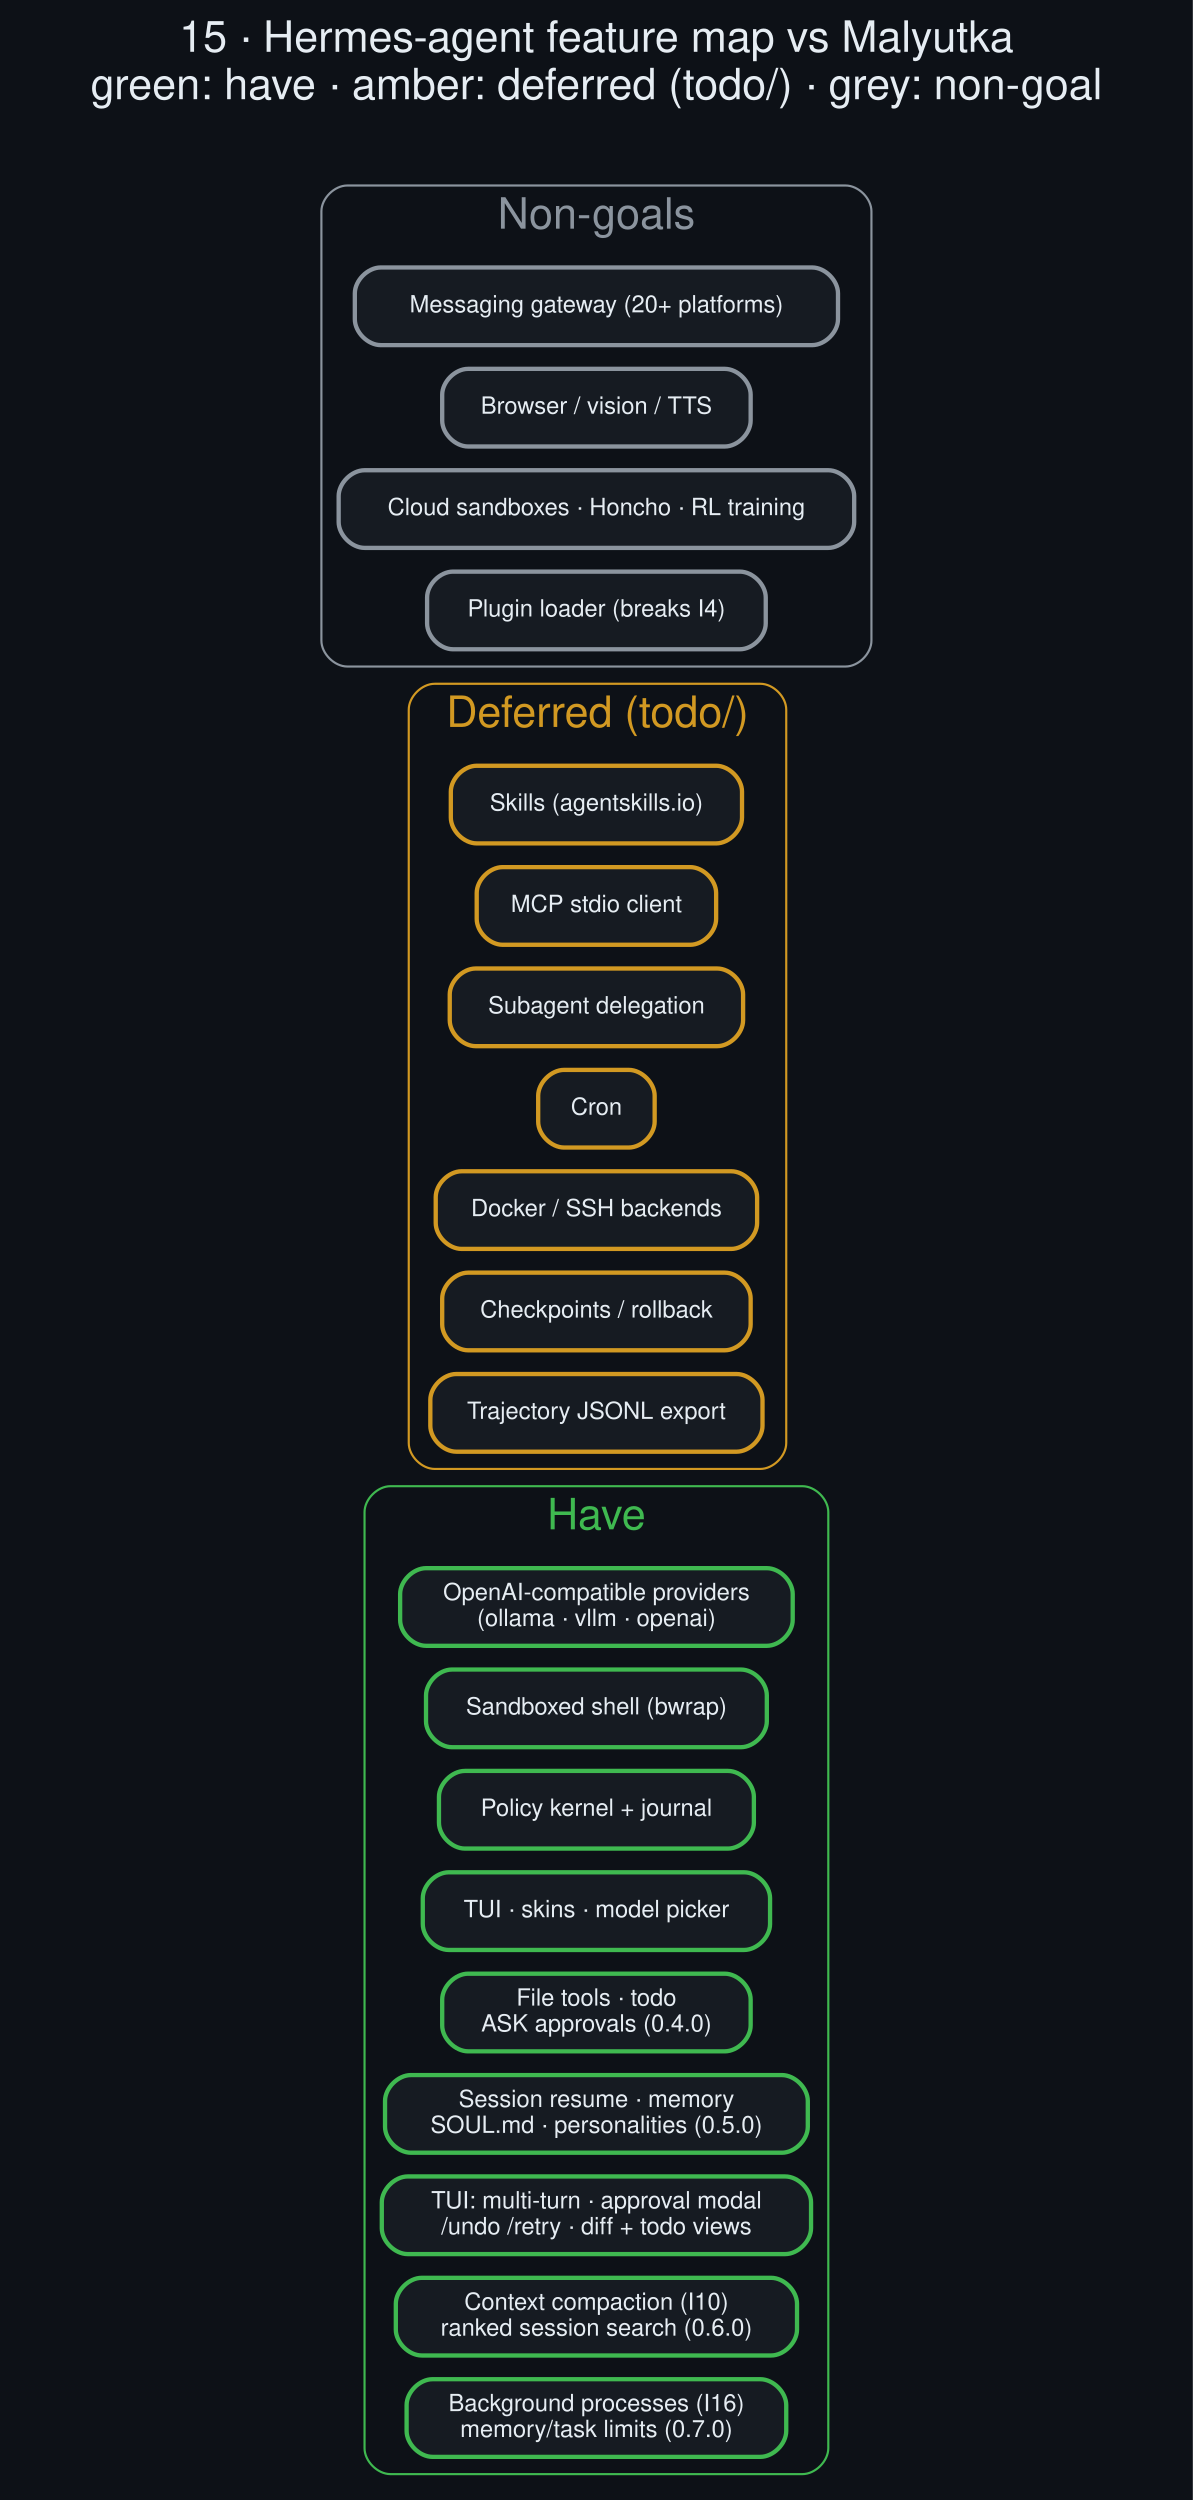
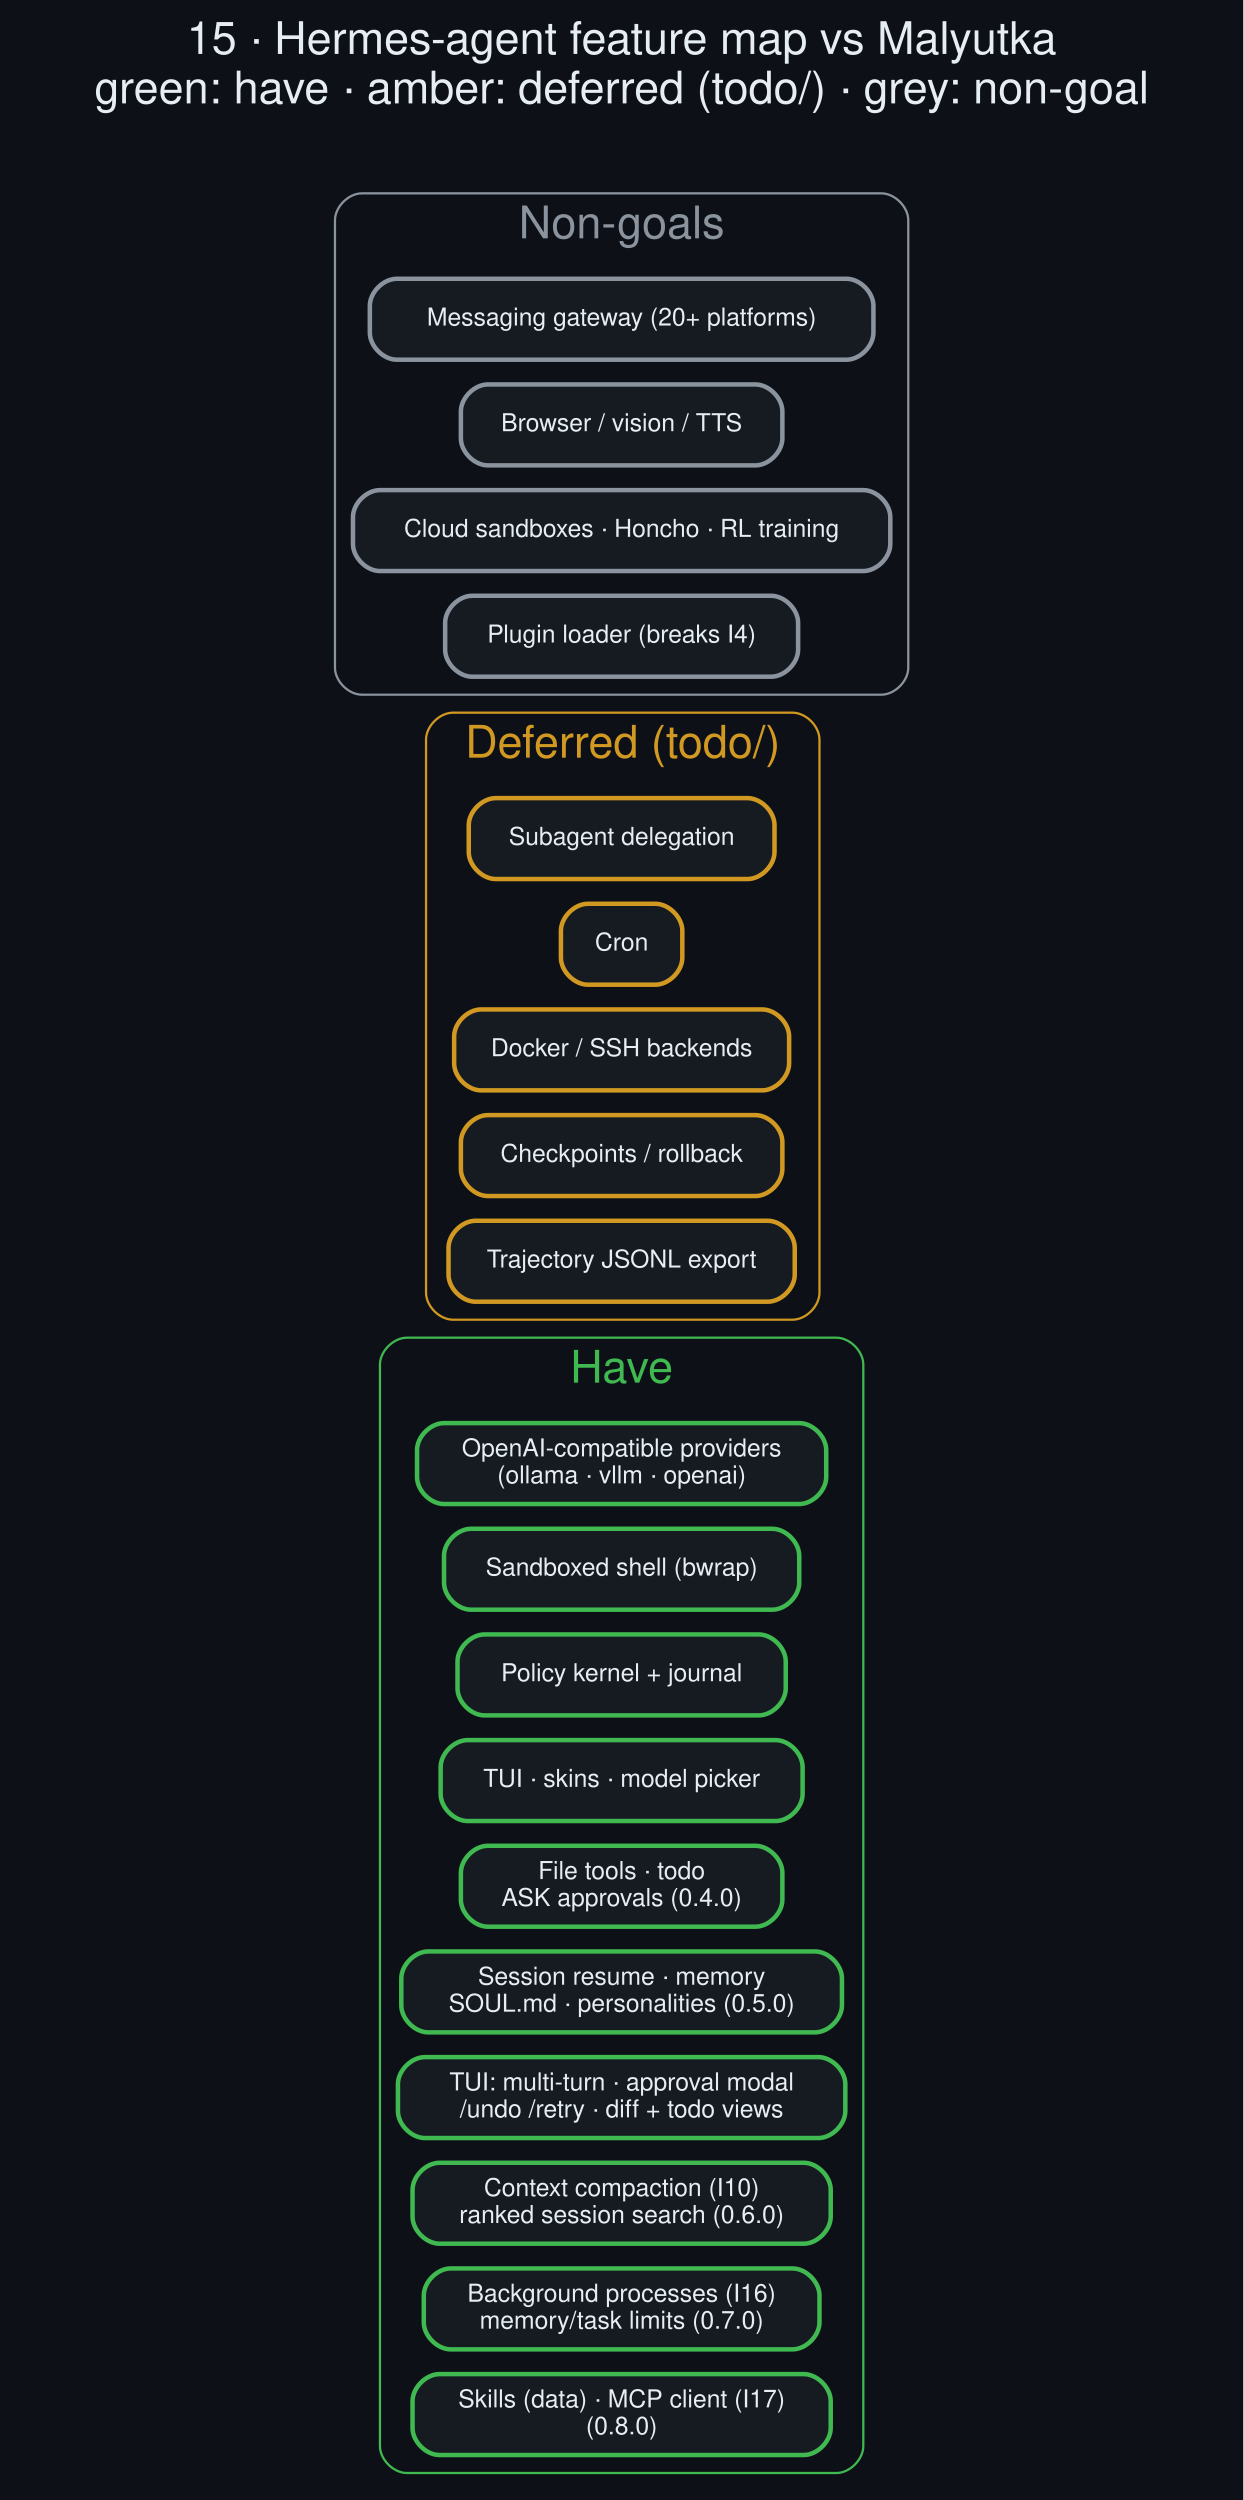
- <svg xmlns="http://www.w3.org/2000/svg" width="553pt" height="1159pt" viewBox="0.00 0.00 553.00 1159.00">
-   <g id="graph0" class="graph" transform="scale(1 1) rotate(0) translate(4 1155)">
-     <polygon fill="#0d1117" stroke="transparent" points="-4,4 -4,-1155 549,-1155 549,4 -4,4" />
-     <text text-anchor="middle" x="272.5" y="-1131" font-family="Helvetica,sans-Serif" font-size="20.00" fill="#e6edf3">15 · Hermes-agent feature map vs Malyutka</text>
-     <text text-anchor="middle" x="272.5" y="-1109" font-family="Helvetica,sans-Serif" font-size="20.00" fill="#e6edf3">green: have · amber: deferred (todo/) · grey: non-goal</text>
-     <text text-anchor="middle" x="272.5" y="-1087" font-family="Helvetica,sans-Serif" font-size="20.00" fill="#e6edf3"> </text>
+ <svg xmlns="http://www.w3.org/2000/svg" width="553pt" height="1112pt" viewBox="0.00 0.00 553.00 1112.00">
+   <g id="graph0" class="graph" transform="scale(1 1) rotate(0) translate(4 1108)">
+     <polygon fill="#0d1117" stroke="transparent" points="-4,4 -4,-1108 549,-1108 549,4 -4,4" />
+     <text text-anchor="middle" x="272.5" y="-1084" font-family="Helvetica,sans-Serif" font-size="20.00" fill="#e6edf3">15 · Hermes-agent feature map vs Malyutka</text>
+     <text text-anchor="middle" x="272.5" y="-1062" font-family="Helvetica,sans-Serif" font-size="20.00" fill="#e6edf3">green: have · amber: deferred (todo/) · grey: non-goal</text>
+     <text text-anchor="middle" x="272.5" y="-1040" font-family="Helvetica,sans-Serif" font-size="20.00" fill="#e6edf3"> </text>
    <g id="clust1" class="cluster">
-       <path fill="#0d1117" stroke="#3fb950" d="M177,-8C177,-8 368,-8 368,-8 374,-8 380,-14 380,-20 380,-20 380,-454 380,-454 380,-460 374,-466 368,-466 368,-466 177,-466 177,-466 171,-466 165,-460 165,-454 165,-454 165,-20 165,-20 165,-14 171,-8 177,-8" />
-       <text text-anchor="middle" x="272.5" y="-446" font-family="Helvetica,sans-Serif" font-size="20.00" fill="#3fb950">Have</text>
+       <path fill="#0d1117" stroke="#3fb950" d="M177,-8C177,-8 368,-8 368,-8 374,-8 380,-14 380,-20 380,-20 380,-501 380,-501 380,-507 374,-513 368,-513 368,-513 177,-513 177,-513 171,-513 165,-507 165,-501 165,-501 165,-20 165,-20 165,-14 171,-8 177,-8" />
+       <text text-anchor="middle" x="272.5" y="-493" font-family="Helvetica,sans-Serif" font-size="20.00" fill="#3fb950">Have</text>
    </g>
    <g id="clust2" class="cluster">
-       <path fill="#0d1117" stroke="#d29922" d="M197.5,-474C197.5,-474 348.5,-474 348.5,-474 354.5,-474 360.5,-480 360.5,-486 360.5,-486 360.5,-826 360.5,-826 360.5,-832 354.5,-838 348.5,-838 348.5,-838 197.5,-838 197.5,-838 191.5,-838 185.5,-832 185.5,-826 185.5,-826 185.5,-486 185.5,-486 185.5,-480 191.5,-474 197.5,-474" />
-       <text text-anchor="middle" x="273" y="-818" font-family="Helvetica,sans-Serif" font-size="20.00" fill="#d29922">Deferred (todo/)</text>
+       <path fill="#0d1117" stroke="#d29922" d="M197.5,-521C197.5,-521 348.5,-521 348.5,-521 354.5,-521 360.5,-527 360.5,-533 360.5,-533 360.5,-779 360.5,-779 360.5,-785 354.5,-791 348.5,-791 348.5,-791 197.5,-791 197.5,-791 191.5,-791 185.5,-785 185.5,-779 185.5,-779 185.5,-533 185.5,-533 185.5,-527 191.5,-521 197.5,-521" />
+       <text text-anchor="middle" x="273" y="-771" font-family="Helvetica,sans-Serif" font-size="20.00" fill="#d29922">Deferred (todo/)</text>
    </g>
    <g id="clust3" class="cluster">
-       <path fill="#0d1117" stroke="#8b949e" d="M157,-846C157,-846 388,-846 388,-846 394,-846 400,-852 400,-858 400,-858 400,-1057 400,-1057 400,-1063 394,-1069 388,-1069 388,-1069 157,-1069 157,-1069 151,-1069 145,-1063 145,-1057 145,-1057 145,-858 145,-858 145,-852 151,-846 157,-846" />
-       <text text-anchor="middle" x="272.5" y="-1049" font-family="Helvetica,sans-Serif" font-size="20.00" fill="#8b949e">Non-goals</text>
+       <path fill="#0d1117" stroke="#8b949e" d="M157,-799C157,-799 388,-799 388,-799 394,-799 400,-805 400,-811 400,-811 400,-1010 400,-1010 400,-1016 394,-1022 388,-1022 388,-1022 157,-1022 157,-1022 151,-1022 145,-1016 145,-1010 145,-1010 145,-811 145,-811 145,-805 151,-799 157,-799" />
+       <text text-anchor="middle" x="272.5" y="-1002" font-family="Helvetica,sans-Serif" font-size="20.00" fill="#8b949e">Non-goals</text>
    </g>
    <g id="node1" class="node">
-       <path fill="#161b22" stroke="#3fb950" stroke-width="2" d="M351.5,-428C351.5,-428 193.5,-428 193.5,-428 187.5,-428 181.5,-422 181.5,-416 181.5,-416 181.5,-404 181.5,-404 181.5,-398 187.5,-392 193.5,-392 193.5,-392 351.5,-392 351.5,-392 357.5,-392 363.5,-398 363.5,-404 363.5,-404 363.5,-416 363.5,-416 363.5,-422 357.5,-428 351.5,-428" />
-       <text text-anchor="middle" x="272.5" y="-413.2" font-family="Helvetica,sans-Serif" font-size="11.00" fill="#e6edf3">OpenAI-compatible providers</text>
-       <text text-anchor="middle" x="272.5" y="-401.2" font-family="Helvetica,sans-Serif" font-size="11.00" fill="#e6edf3">(ollama · vllm · openai)</text>
+       <path fill="#161b22" stroke="#3fb950" stroke-width="2" d="M351.5,-475C351.5,-475 193.5,-475 193.5,-475 187.5,-475 181.5,-469 181.5,-463 181.5,-463 181.5,-451 181.5,-451 181.5,-445 187.5,-439 193.5,-439 193.5,-439 351.5,-439 351.5,-439 357.5,-439 363.5,-445 363.5,-451 363.5,-451 363.5,-463 363.5,-463 363.5,-469 357.5,-475 351.5,-475" />
+       <text text-anchor="middle" x="272.5" y="-460.2" font-family="Helvetica,sans-Serif" font-size="11.00" fill="#e6edf3">OpenAI-compatible providers</text>
+       <text text-anchor="middle" x="272.5" y="-448.2" font-family="Helvetica,sans-Serif" font-size="11.00" fill="#e6edf3">(ollama · vllm · openai)</text>
    </g>
    <g id="node2" class="node">
-       <path fill="#161b22" stroke="#3fb950" stroke-width="2" d="M339.5,-381C339.5,-381 205.5,-381 205.5,-381 199.5,-381 193.5,-375 193.5,-369 193.5,-369 193.5,-357 193.5,-357 193.5,-351 199.5,-345 205.5,-345 205.5,-345 339.5,-345 339.5,-345 345.5,-345 351.5,-351 351.5,-357 351.5,-357 351.5,-369 351.5,-369 351.5,-375 345.5,-381 339.5,-381" />
-       <text text-anchor="middle" x="272.5" y="-360.2" font-family="Helvetica,sans-Serif" font-size="11.00" fill="#e6edf3">Sandboxed shell (bwrap)</text>
+       <path fill="#161b22" stroke="#3fb950" stroke-width="2" d="M339.5,-428C339.5,-428 205.5,-428 205.5,-428 199.5,-428 193.5,-422 193.5,-416 193.5,-416 193.5,-404 193.5,-404 193.5,-398 199.5,-392 205.5,-392 205.5,-392 339.5,-392 339.5,-392 345.5,-392 351.5,-398 351.5,-404 351.5,-404 351.5,-416 351.5,-416 351.5,-422 345.5,-428 339.5,-428" />
+       <text text-anchor="middle" x="272.5" y="-407.2" font-family="Helvetica,sans-Serif" font-size="11.00" fill="#e6edf3">Sandboxed shell (bwrap)</text>
    </g>
    <g id="node3" class="node">
-       <path fill="#161b22" stroke="#3fb950" stroke-width="2" d="M333.5,-334C333.5,-334 211.5,-334 211.5,-334 205.5,-334 199.5,-328 199.5,-322 199.5,-322 199.5,-310 199.5,-310 199.5,-304 205.5,-298 211.5,-298 211.5,-298 333.5,-298 333.5,-298 339.5,-298 345.5,-304 345.5,-310 345.5,-310 345.5,-322 345.5,-322 345.5,-328 339.5,-334 333.5,-334" />
-       <text text-anchor="middle" x="272.5" y="-313.2" font-family="Helvetica,sans-Serif" font-size="11.00" fill="#e6edf3">Policy kernel + journal</text>
+       <path fill="#161b22" stroke="#3fb950" stroke-width="2" d="M333.5,-381C333.5,-381 211.5,-381 211.5,-381 205.5,-381 199.5,-375 199.5,-369 199.5,-369 199.5,-357 199.5,-357 199.5,-351 205.5,-345 211.5,-345 211.5,-345 333.5,-345 333.5,-345 339.5,-345 345.5,-351 345.5,-357 345.5,-357 345.5,-369 345.5,-369 345.5,-375 339.5,-381 333.5,-381" />
+       <text text-anchor="middle" x="272.5" y="-360.2" font-family="Helvetica,sans-Serif" font-size="11.00" fill="#e6edf3">Policy kernel + journal</text>
    </g>
    <g id="node4" class="node">
-       <path fill="#161b22" stroke="#3fb950" stroke-width="2" d="M341,-287C341,-287 204,-287 204,-287 198,-287 192,-281 192,-275 192,-275 192,-263 192,-263 192,-257 198,-251 204,-251 204,-251 341,-251 341,-251 347,-251 353,-257 353,-263 353,-263 353,-275 353,-275 353,-281 347,-287 341,-287" />
-       <text text-anchor="middle" x="272.5" y="-266.2" font-family="Helvetica,sans-Serif" font-size="11.00" fill="#e6edf3">TUI · skins · model picker</text>
+       <path fill="#161b22" stroke="#3fb950" stroke-width="2" d="M341,-334C341,-334 204,-334 204,-334 198,-334 192,-328 192,-322 192,-322 192,-310 192,-310 192,-304 198,-298 204,-298 204,-298 341,-298 341,-298 347,-298 353,-304 353,-310 353,-310 353,-322 353,-322 353,-328 347,-334 341,-334" />
+       <text text-anchor="middle" x="272.5" y="-313.2" font-family="Helvetica,sans-Serif" font-size="11.00" fill="#e6edf3">TUI · skins · model picker</text>
    </g>
    <g id="node5" class="node">
-       <path fill="#161b22" stroke="#3fb950" stroke-width="2" d="M332,-240C332,-240 213,-240 213,-240 207,-240 201,-234 201,-228 201,-228 201,-216 201,-216 201,-210 207,-204 213,-204 213,-204 332,-204 332,-204 338,-204 344,-210 344,-216 344,-216 344,-228 344,-228 344,-234 338,-240 332,-240" />
-       <text text-anchor="middle" x="272.5" y="-225.2" font-family="Helvetica,sans-Serif" font-size="11.00" fill="#e6edf3">File tools · todo</text>
-       <text text-anchor="middle" x="272.5" y="-213.2" font-family="Helvetica,sans-Serif" font-size="11.00" fill="#e6edf3">ASK approvals (0.4.0)</text>
+       <path fill="#161b22" stroke="#3fb950" stroke-width="2" d="M332,-287C332,-287 213,-287 213,-287 207,-287 201,-281 201,-275 201,-275 201,-263 201,-263 201,-257 207,-251 213,-251 213,-251 332,-251 332,-251 338,-251 344,-257 344,-263 344,-263 344,-275 344,-275 344,-281 338,-287 332,-287" />
+       <text text-anchor="middle" x="272.5" y="-272.2" font-family="Helvetica,sans-Serif" font-size="11.00" fill="#e6edf3">File tools · todo</text>
+       <text text-anchor="middle" x="272.5" y="-260.2" font-family="Helvetica,sans-Serif" font-size="11.00" fill="#e6edf3">ASK approvals (0.4.0)</text>
    </g>
    <g id="node6" class="node">
-       <path fill="#161b22" stroke="#3fb950" stroke-width="2" d="M358.5,-193C358.5,-193 186.5,-193 186.5,-193 180.5,-193 174.5,-187 174.5,-181 174.5,-181 174.5,-169 174.5,-169 174.5,-163 180.5,-157 186.5,-157 186.5,-157 358.5,-157 358.5,-157 364.5,-157 370.5,-163 370.5,-169 370.5,-169 370.5,-181 370.5,-181 370.5,-187 364.5,-193 358.5,-193" />
-       <text text-anchor="middle" x="272.5" y="-178.2" font-family="Helvetica,sans-Serif" font-size="11.00" fill="#e6edf3">Session resume · memory</text>
-       <text text-anchor="middle" x="272.5" y="-166.2" font-family="Helvetica,sans-Serif" font-size="11.00" fill="#e6edf3">SOUL.md · personalities (0.5.0)</text>
+       <path fill="#161b22" stroke="#3fb950" stroke-width="2" d="M358.5,-240C358.5,-240 186.5,-240 186.5,-240 180.5,-240 174.5,-234 174.5,-228 174.5,-228 174.5,-216 174.5,-216 174.5,-210 180.5,-204 186.5,-204 186.5,-204 358.5,-204 358.5,-204 364.5,-204 370.5,-210 370.5,-216 370.5,-216 370.5,-228 370.5,-228 370.5,-234 364.5,-240 358.5,-240" />
+       <text text-anchor="middle" x="272.5" y="-225.2" font-family="Helvetica,sans-Serif" font-size="11.00" fill="#e6edf3">Session resume · memory</text>
+       <text text-anchor="middle" x="272.5" y="-213.2" font-family="Helvetica,sans-Serif" font-size="11.00" fill="#e6edf3">SOUL.md · personalities (0.5.0)</text>
    </g>
    <g id="node7" class="node">
-       <path fill="#161b22" stroke="#3fb950" stroke-width="2" d="M360,-146C360,-146 185,-146 185,-146 179,-146 173,-140 173,-134 173,-134 173,-122 173,-122 173,-116 179,-110 185,-110 185,-110 360,-110 360,-110 366,-110 372,-116 372,-122 372,-122 372,-134 372,-134 372,-140 366,-146 360,-146" />
-       <text text-anchor="middle" x="272.5" y="-131.2" font-family="Helvetica,sans-Serif" font-size="11.00" fill="#e6edf3">TUI: multi-turn · approval modal</text>
-       <text text-anchor="middle" x="272.5" y="-119.2" font-family="Helvetica,sans-Serif" font-size="11.00" fill="#e6edf3">/undo /retry · diff + todo views</text>
+       <path fill="#161b22" stroke="#3fb950" stroke-width="2" d="M360,-193C360,-193 185,-193 185,-193 179,-193 173,-187 173,-181 173,-181 173,-169 173,-169 173,-163 179,-157 185,-157 185,-157 360,-157 360,-157 366,-157 372,-163 372,-169 372,-169 372,-181 372,-181 372,-187 366,-193 360,-193" />
+       <text text-anchor="middle" x="272.5" y="-178.2" font-family="Helvetica,sans-Serif" font-size="11.00" fill="#e6edf3">TUI: multi-turn · approval modal</text>
+       <text text-anchor="middle" x="272.5" y="-166.2" font-family="Helvetica,sans-Serif" font-size="11.00" fill="#e6edf3">/undo /retry · diff + todo views</text>
    </g>
    <g id="node8" class="node">
-       <path fill="#161b22" stroke="#3fb950" stroke-width="2" d="M353.5,-99C353.5,-99 191.5,-99 191.5,-99 185.5,-99 179.5,-93 179.5,-87 179.5,-87 179.5,-75 179.5,-75 179.5,-69 185.5,-63 191.5,-63 191.5,-63 353.5,-63 353.5,-63 359.5,-63 365.5,-69 365.5,-75 365.5,-75 365.5,-87 365.5,-87 365.5,-93 359.5,-99 353.5,-99" />
-       <text text-anchor="middle" x="272.5" y="-84.2" font-family="Helvetica,sans-Serif" font-size="11.00" fill="#e6edf3">Context compaction (I10)</text>
-       <text text-anchor="middle" x="272.5" y="-72.2" font-family="Helvetica,sans-Serif" font-size="11.00" fill="#e6edf3">ranked session search (0.6.0)</text>
+       <path fill="#161b22" stroke="#3fb950" stroke-width="2" d="M353.5,-146C353.5,-146 191.5,-146 191.5,-146 185.5,-146 179.5,-140 179.5,-134 179.5,-134 179.5,-122 179.5,-122 179.5,-116 185.5,-110 191.5,-110 191.5,-110 353.5,-110 353.5,-110 359.5,-110 365.5,-116 365.5,-122 365.5,-122 365.5,-134 365.5,-134 365.5,-140 359.5,-146 353.5,-146" />
+       <text text-anchor="middle" x="272.5" y="-131.2" font-family="Helvetica,sans-Serif" font-size="11.00" fill="#e6edf3">Context compaction (I10)</text>
+       <text text-anchor="middle" x="272.5" y="-119.2" font-family="Helvetica,sans-Serif" font-size="11.00" fill="#e6edf3">ranked session search (0.6.0)</text>
    </g>
    <g id="node9" class="node">
-       <path fill="#161b22" stroke="#3fb950" stroke-width="2" d="M348.5,-52C348.5,-52 196.5,-52 196.5,-52 190.5,-52 184.5,-46 184.5,-40 184.5,-40 184.5,-28 184.5,-28 184.5,-22 190.5,-16 196.5,-16 196.5,-16 348.5,-16 348.5,-16 354.5,-16 360.5,-22 360.5,-28 360.5,-28 360.5,-40 360.5,-40 360.5,-46 354.5,-52 348.5,-52" />
-       <text text-anchor="middle" x="272.5" y="-37.2" font-family="Helvetica,sans-Serif" font-size="11.00" fill="#e6edf3">Background processes (I16)</text>
-       <text text-anchor="middle" x="272.5" y="-25.2" font-family="Helvetica,sans-Serif" font-size="11.00" fill="#e6edf3">memory/task limits (0.7.0)</text>
+       <path fill="#161b22" stroke="#3fb950" stroke-width="2" d="M348.5,-99C348.5,-99 196.5,-99 196.5,-99 190.5,-99 184.5,-93 184.5,-87 184.5,-87 184.5,-75 184.5,-75 184.5,-69 190.5,-63 196.5,-63 196.5,-63 348.5,-63 348.5,-63 354.5,-63 360.5,-69 360.5,-75 360.5,-75 360.5,-87 360.5,-87 360.5,-93 354.5,-99 348.5,-99" />
+       <text text-anchor="middle" x="272.5" y="-84.2" font-family="Helvetica,sans-Serif" font-size="11.00" fill="#e6edf3">Background processes (I16)</text>
+       <text text-anchor="middle" x="272.5" y="-72.2" font-family="Helvetica,sans-Serif" font-size="11.00" fill="#e6edf3">memory/task limits (0.7.0)</text>
    </g>
    <g id="node10" class="node">
-       <path fill="#161b22" stroke="#d29922" stroke-width="2" d="M328,-800C328,-800 217,-800 217,-800 211,-800 205,-794 205,-788 205,-788 205,-776 205,-776 205,-770 211,-764 217,-764 217,-764 328,-764 328,-764 334,-764 340,-770 340,-776 340,-776 340,-788 340,-788 340,-794 334,-800 328,-800" />
-       <text text-anchor="middle" x="272.5" y="-779.2" font-family="Helvetica,sans-Serif" font-size="11.00" fill="#e6edf3">Skills (agentskills.io)</text>
+       <path fill="#161b22" stroke="#3fb950" stroke-width="2" d="M353.5,-52C353.5,-52 191.5,-52 191.5,-52 185.5,-52 179.5,-46 179.5,-40 179.5,-40 179.5,-28 179.5,-28 179.5,-22 185.5,-16 191.5,-16 191.5,-16 353.5,-16 353.5,-16 359.5,-16 365.5,-22 365.5,-28 365.5,-28 365.5,-40 365.5,-40 365.5,-46 359.5,-52 353.5,-52" />
+       <text text-anchor="middle" x="272.5" y="-37.2" font-family="Helvetica,sans-Serif" font-size="11.00" fill="#e6edf3">Skills (data) · MCP client (I17)</text>
+       <text text-anchor="middle" x="272.5" y="-25.2" font-family="Helvetica,sans-Serif" font-size="11.00" fill="#e6edf3">(0.8.0)</text>
    </g>
    <g id="node11" class="node">
-       <path fill="#161b22" stroke="#d29922" stroke-width="2" d="M316,-753C316,-753 229,-753 229,-753 223,-753 217,-747 217,-741 217,-741 217,-729 217,-729 217,-723 223,-717 229,-717 229,-717 316,-717 316,-717 322,-717 328,-723 328,-729 328,-729 328,-741 328,-741 328,-747 322,-753 316,-753" />
-       <text text-anchor="middle" x="272.5" y="-732.2" font-family="Helvetica,sans-Serif" font-size="11.00" fill="#e6edf3">MCP stdio client</text>
+       <path fill="#161b22" stroke="#d29922" stroke-width="2" d="M328.5,-753C328.5,-753 216.5,-753 216.5,-753 210.5,-753 204.5,-747 204.5,-741 204.5,-741 204.5,-729 204.5,-729 204.5,-723 210.5,-717 216.5,-717 216.5,-717 328.5,-717 328.5,-717 334.5,-717 340.5,-723 340.5,-729 340.5,-729 340.5,-741 340.5,-741 340.5,-747 334.5,-753 328.5,-753" />
+       <text text-anchor="middle" x="272.5" y="-732.2" font-family="Helvetica,sans-Serif" font-size="11.00" fill="#e6edf3">Subagent delegation</text>
    </g>
    <g id="node12" class="node">
-       <path fill="#161b22" stroke="#d29922" stroke-width="2" d="M328.5,-706C328.5,-706 216.5,-706 216.5,-706 210.5,-706 204.5,-700 204.5,-694 204.5,-694 204.5,-682 204.5,-682 204.5,-676 210.5,-670 216.5,-670 216.5,-670 328.5,-670 328.5,-670 334.5,-670 340.5,-676 340.5,-682 340.5,-682 340.5,-694 340.5,-694 340.5,-700 334.5,-706 328.5,-706" />
-       <text text-anchor="middle" x="272.5" y="-685.2" font-family="Helvetica,sans-Serif" font-size="11.00" fill="#e6edf3">Subagent delegation</text>
+       <path fill="#161b22" stroke="#d29922" stroke-width="2" d="M287.5,-706C287.5,-706 257.5,-706 257.5,-706 251.5,-706 245.5,-700 245.5,-694 245.5,-694 245.5,-682 245.5,-682 245.5,-676 251.5,-670 257.5,-670 257.5,-670 287.5,-670 287.5,-670 293.5,-670 299.5,-676 299.5,-682 299.5,-682 299.5,-694 299.5,-694 299.5,-700 293.5,-706 287.5,-706" />
+       <text text-anchor="middle" x="272.5" y="-685.2" font-family="Helvetica,sans-Serif" font-size="11.00" fill="#e6edf3">Cron</text>
    </g>
    <g id="node13" class="node">
-       <path fill="#161b22" stroke="#d29922" stroke-width="2" d="M287.5,-659C287.5,-659 257.5,-659 257.5,-659 251.5,-659 245.5,-653 245.5,-647 245.5,-647 245.5,-635 245.5,-635 245.5,-629 251.5,-623 257.5,-623 257.5,-623 287.5,-623 287.5,-623 293.5,-623 299.5,-629 299.5,-635 299.5,-635 299.5,-647 299.5,-647 299.5,-653 293.5,-659 287.5,-659" />
-       <text text-anchor="middle" x="272.5" y="-638.2" font-family="Helvetica,sans-Serif" font-size="11.00" fill="#e6edf3">Cron</text>
+       <path fill="#161b22" stroke="#d29922" stroke-width="2" d="M335,-659C335,-659 210,-659 210,-659 204,-659 198,-653 198,-647 198,-647 198,-635 198,-635 198,-629 204,-623 210,-623 210,-623 335,-623 335,-623 341,-623 347,-629 347,-635 347,-635 347,-647 347,-647 347,-653 341,-659 335,-659" />
+       <text text-anchor="middle" x="272.5" y="-638.2" font-family="Helvetica,sans-Serif" font-size="11.00" fill="#e6edf3">Docker / SSH backends</text>
    </g>
    <g id="node14" class="node">
-       <path fill="#161b22" stroke="#d29922" stroke-width="2" d="M335,-612C335,-612 210,-612 210,-612 204,-612 198,-606 198,-600 198,-600 198,-588 198,-588 198,-582 204,-576 210,-576 210,-576 335,-576 335,-576 341,-576 347,-582 347,-588 347,-588 347,-600 347,-600 347,-606 341,-612 335,-612" />
-       <text text-anchor="middle" x="272.5" y="-591.2" font-family="Helvetica,sans-Serif" font-size="11.00" fill="#e6edf3">Docker / SSH backends</text>
+       <path fill="#161b22" stroke="#d29922" stroke-width="2" d="M332,-612C332,-612 213,-612 213,-612 207,-612 201,-606 201,-600 201,-600 201,-588 201,-588 201,-582 207,-576 213,-576 213,-576 332,-576 332,-576 338,-576 344,-582 344,-588 344,-588 344,-600 344,-600 344,-606 338,-612 332,-612" />
+       <text text-anchor="middle" x="272.5" y="-591.2" font-family="Helvetica,sans-Serif" font-size="11.00" fill="#e6edf3">Checkpoints / rollback</text>
    </g>
    <g id="node15" class="node">
-       <path fill="#161b22" stroke="#d29922" stroke-width="2" d="M332,-565C332,-565 213,-565 213,-565 207,-565 201,-559 201,-553 201,-553 201,-541 201,-541 201,-535 207,-529 213,-529 213,-529 332,-529 332,-529 338,-529 344,-535 344,-541 344,-541 344,-553 344,-553 344,-559 338,-565 332,-565" />
-       <text text-anchor="middle" x="272.5" y="-544.2" font-family="Helvetica,sans-Serif" font-size="11.00" fill="#e6edf3">Checkpoints / rollback</text>
+       <path fill="#161b22" stroke="#d29922" stroke-width="2" d="M337.5,-565C337.5,-565 207.5,-565 207.5,-565 201.5,-565 195.5,-559 195.5,-553 195.5,-553 195.5,-541 195.5,-541 195.5,-535 201.5,-529 207.5,-529 207.5,-529 337.5,-529 337.5,-529 343.5,-529 349.5,-535 349.5,-541 349.5,-541 349.5,-553 349.5,-553 349.5,-559 343.5,-565 337.5,-565" />
+       <text text-anchor="middle" x="272.5" y="-544.2" font-family="Helvetica,sans-Serif" font-size="11.00" fill="#e6edf3">Trajectory JSONL export</text>
    </g>
    <g id="node16" class="node">
-       <path fill="#161b22" stroke="#d29922" stroke-width="2" d="M337.5,-518C337.5,-518 207.5,-518 207.5,-518 201.5,-518 195.5,-512 195.5,-506 195.5,-506 195.5,-494 195.5,-494 195.5,-488 201.5,-482 207.5,-482 207.5,-482 337.5,-482 337.5,-482 343.5,-482 349.5,-488 349.5,-494 349.5,-494 349.5,-506 349.5,-506 349.5,-512 343.5,-518 337.5,-518" />
-       <text text-anchor="middle" x="272.5" y="-497.2" font-family="Helvetica,sans-Serif" font-size="11.00" fill="#e6edf3">Trajectory JSONL export</text>
+       <path fill="#161b22" stroke="#8b949e" stroke-width="2" d="M372.5,-984C372.5,-984 172.5,-984 172.5,-984 166.5,-984 160.5,-978 160.5,-972 160.5,-972 160.5,-960 160.5,-960 160.5,-954 166.5,-948 172.5,-948 172.5,-948 372.5,-948 372.5,-948 378.5,-948 384.5,-954 384.5,-960 384.5,-960 384.5,-972 384.5,-972 384.5,-978 378.5,-984 372.5,-984" />
+       <text text-anchor="middle" x="272.5" y="-963.2" font-family="Helvetica,sans-Serif" font-size="11.00" fill="#e6edf3">Messaging gateway (20+ platforms)</text>
    </g>
    <g id="node17" class="node">
-       <path fill="#161b22" stroke="#8b949e" stroke-width="2" d="M372.5,-1031C372.5,-1031 172.5,-1031 172.5,-1031 166.5,-1031 160.5,-1025 160.5,-1019 160.5,-1019 160.5,-1007 160.5,-1007 160.5,-1001 166.5,-995 172.5,-995 172.5,-995 372.5,-995 372.5,-995 378.5,-995 384.5,-1001 384.5,-1007 384.5,-1007 384.5,-1019 384.5,-1019 384.5,-1025 378.5,-1031 372.5,-1031" />
-       <text text-anchor="middle" x="272.5" y="-1010.2" font-family="Helvetica,sans-Serif" font-size="11.00" fill="#e6edf3">Messaging gateway (20+ platforms)</text>
+       <path fill="#161b22" stroke="#8b949e" stroke-width="2" d="M332,-937C332,-937 213,-937 213,-937 207,-937 201,-931 201,-925 201,-925 201,-913 201,-913 201,-907 207,-901 213,-901 213,-901 332,-901 332,-901 338,-901 344,-907 344,-913 344,-913 344,-925 344,-925 344,-931 338,-937 332,-937" />
+       <text text-anchor="middle" x="272.5" y="-916.2" font-family="Helvetica,sans-Serif" font-size="11.00" fill="#e6edf3">Browser / vision / TTS</text>
    </g>
    <g id="node18" class="node">
-       <path fill="#161b22" stroke="#8b949e" stroke-width="2" d="M332,-984C332,-984 213,-984 213,-984 207,-984 201,-978 201,-972 201,-972 201,-960 201,-960 201,-954 207,-948 213,-948 213,-948 332,-948 332,-948 338,-948 344,-954 344,-960 344,-960 344,-972 344,-972 344,-978 338,-984 332,-984" />
-       <text text-anchor="middle" x="272.5" y="-963.2" font-family="Helvetica,sans-Serif" font-size="11.00" fill="#e6edf3">Browser / vision / TTS</text>
+       <path fill="#161b22" stroke="#8b949e" stroke-width="2" d="M380,-890C380,-890 165,-890 165,-890 159,-890 153,-884 153,-878 153,-878 153,-866 153,-866 153,-860 159,-854 165,-854 165,-854 380,-854 380,-854 386,-854 392,-860 392,-866 392,-866 392,-878 392,-878 392,-884 386,-890 380,-890" />
+       <text text-anchor="middle" x="272.5" y="-869.2" font-family="Helvetica,sans-Serif" font-size="11.00" fill="#e6edf3">Cloud sandboxes · Honcho · RL training</text>
    </g>
    <g id="node19" class="node">
-       <path fill="#161b22" stroke="#8b949e" stroke-width="2" d="M380,-937C380,-937 165,-937 165,-937 159,-937 153,-931 153,-925 153,-925 153,-913 153,-913 153,-907 159,-901 165,-901 165,-901 380,-901 380,-901 386,-901 392,-907 392,-913 392,-913 392,-925 392,-925 392,-931 386,-937 380,-937" />
-       <text text-anchor="middle" x="272.5" y="-916.2" font-family="Helvetica,sans-Serif" font-size="11.00" fill="#e6edf3">Cloud sandboxes · Honcho · RL training</text>
-     </g>
-     <g id="node20" class="node">
-       <path fill="#161b22" stroke="#8b949e" stroke-width="2" d="M339,-890C339,-890 206,-890 206,-890 200,-890 194,-884 194,-878 194,-878 194,-866 194,-866 194,-860 200,-854 206,-854 206,-854 339,-854 339,-854 345,-854 351,-860 351,-866 351,-866 351,-878 351,-878 351,-884 345,-890 339,-890" />
-       <text text-anchor="middle" x="272.5" y="-869.2" font-family="Helvetica,sans-Serif" font-size="11.00" fill="#e6edf3">Plugin loader (breaks I4)</text>
+       <path fill="#161b22" stroke="#8b949e" stroke-width="2" d="M339,-843C339,-843 206,-843 206,-843 200,-843 194,-837 194,-831 194,-831 194,-819 194,-819 194,-813 200,-807 206,-807 206,-807 339,-807 339,-807 345,-807 351,-813 351,-819 351,-819 351,-831 351,-831 351,-837 345,-843 339,-843" />
+       <text text-anchor="middle" x="272.5" y="-822.2" font-family="Helvetica,sans-Serif" font-size="11.00" fill="#e6edf3">Plugin loader (breaks I4)</text>
    </g>
  </g>
</svg>
